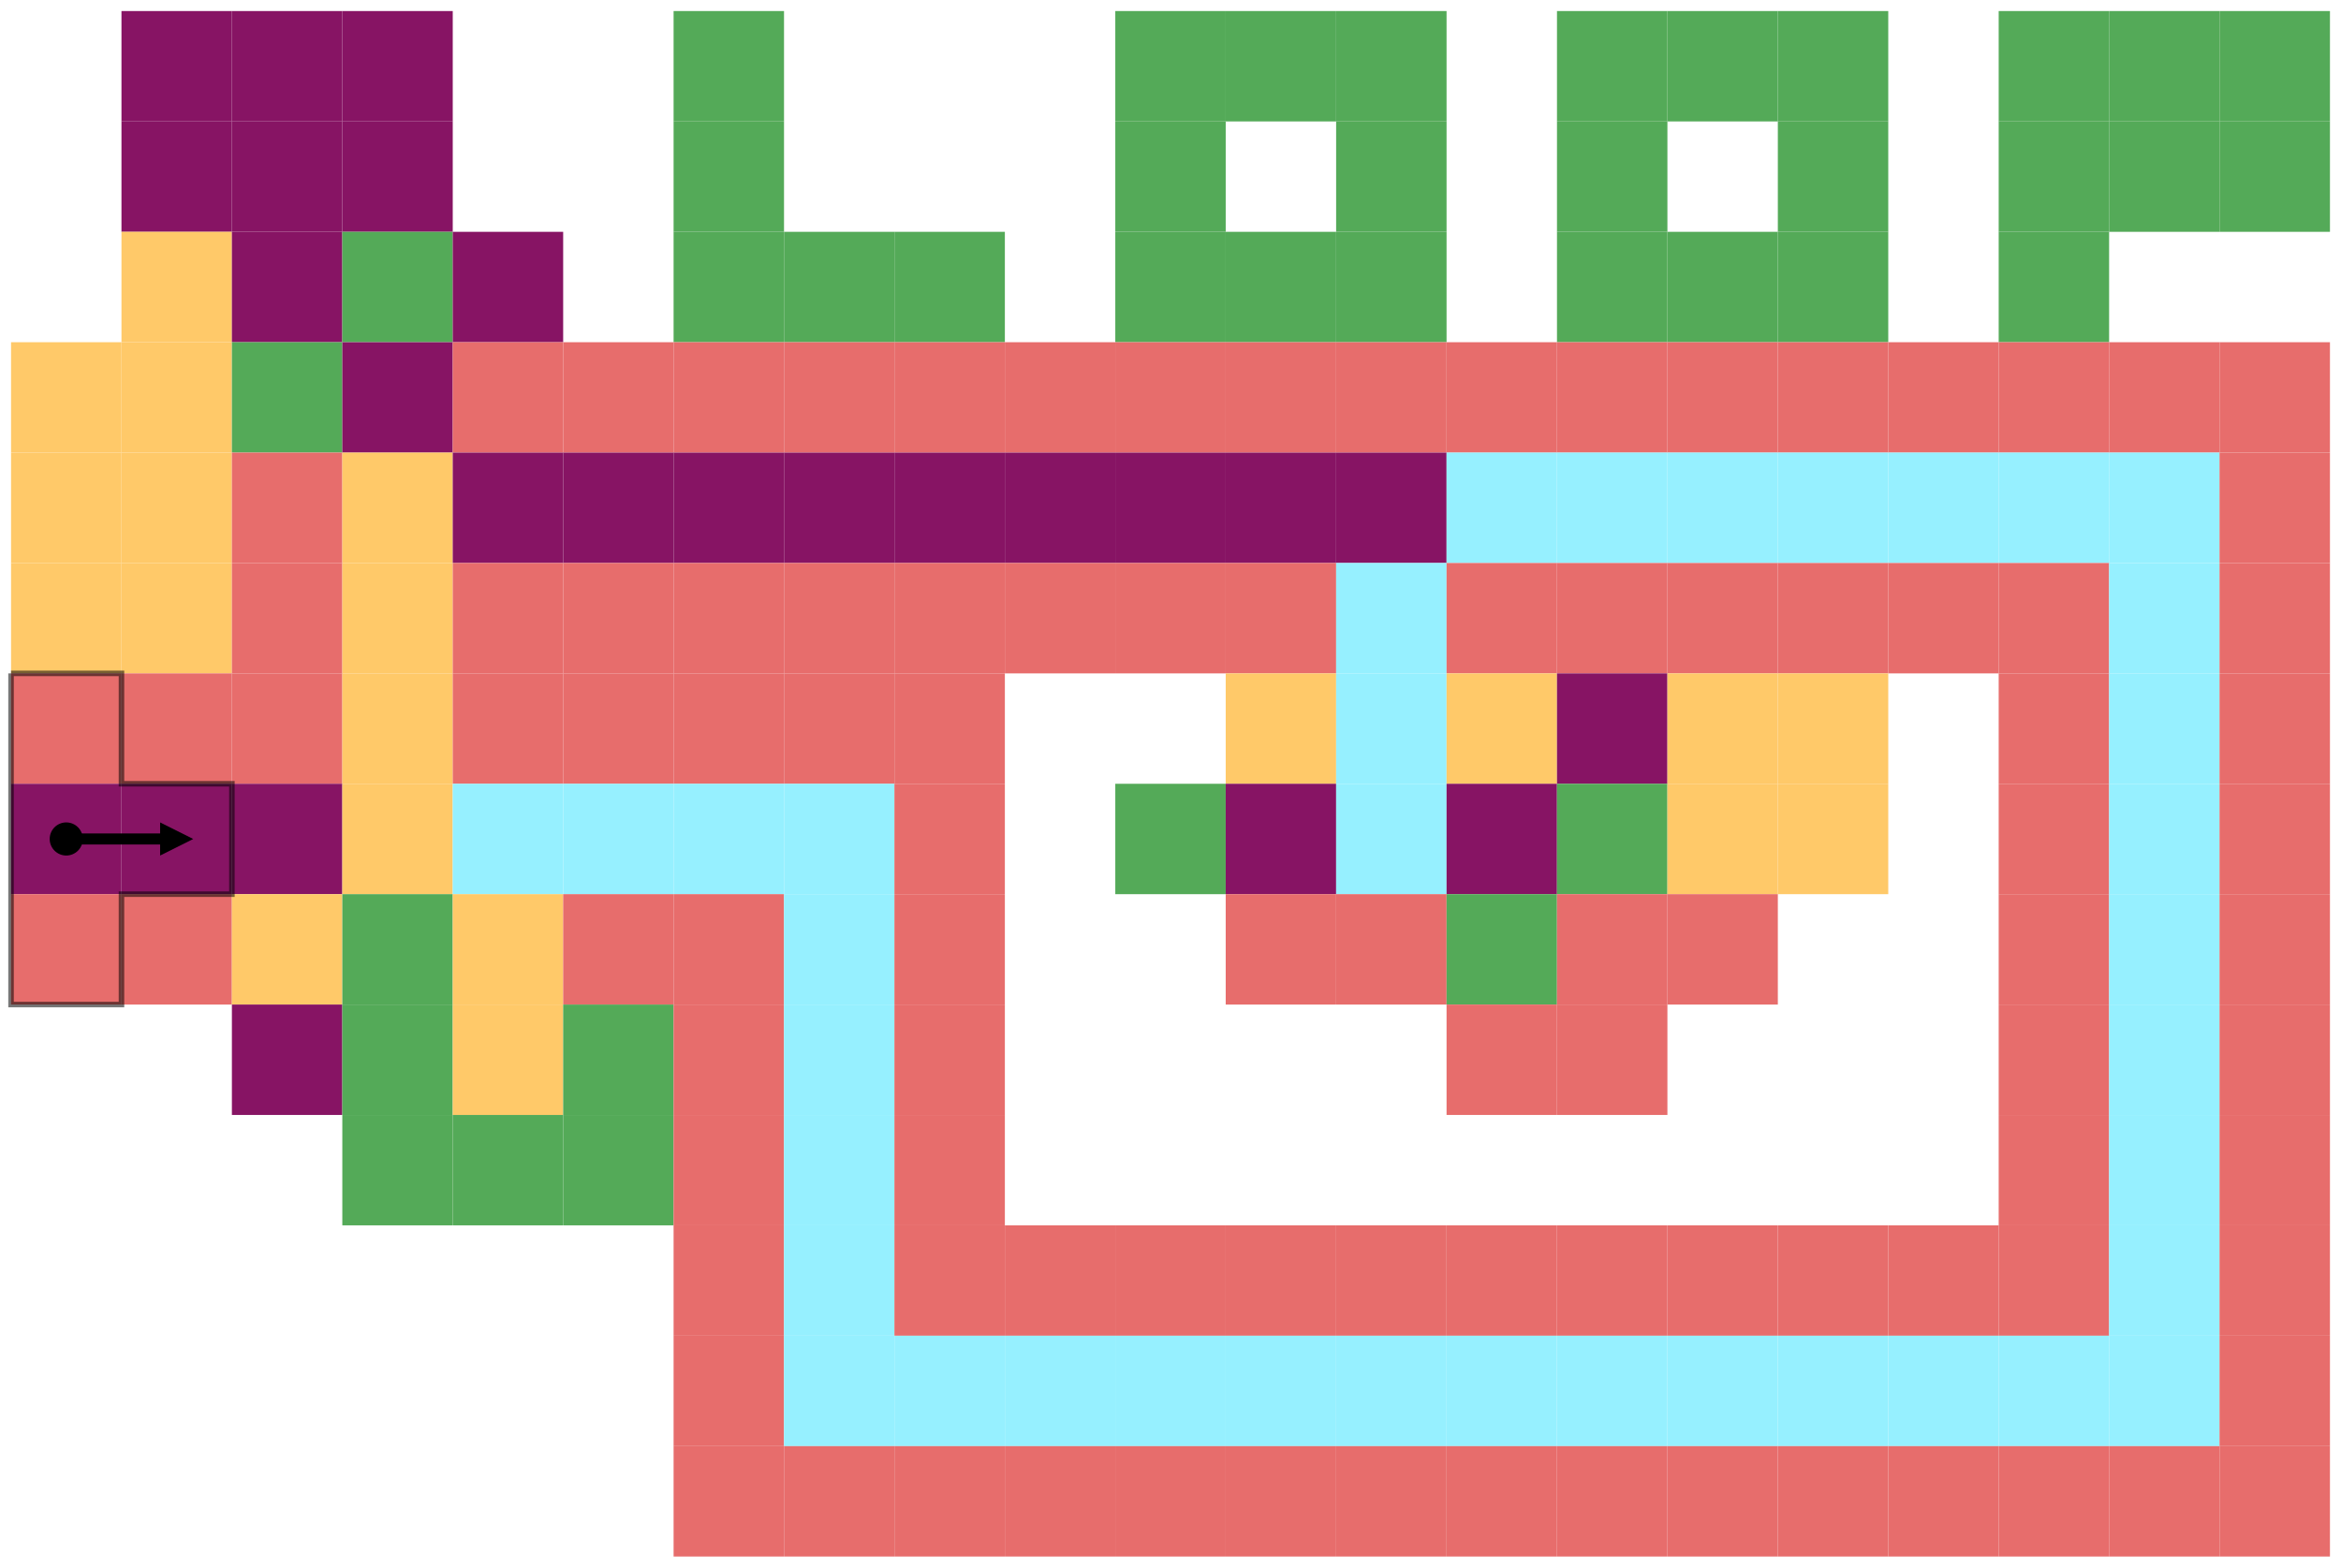
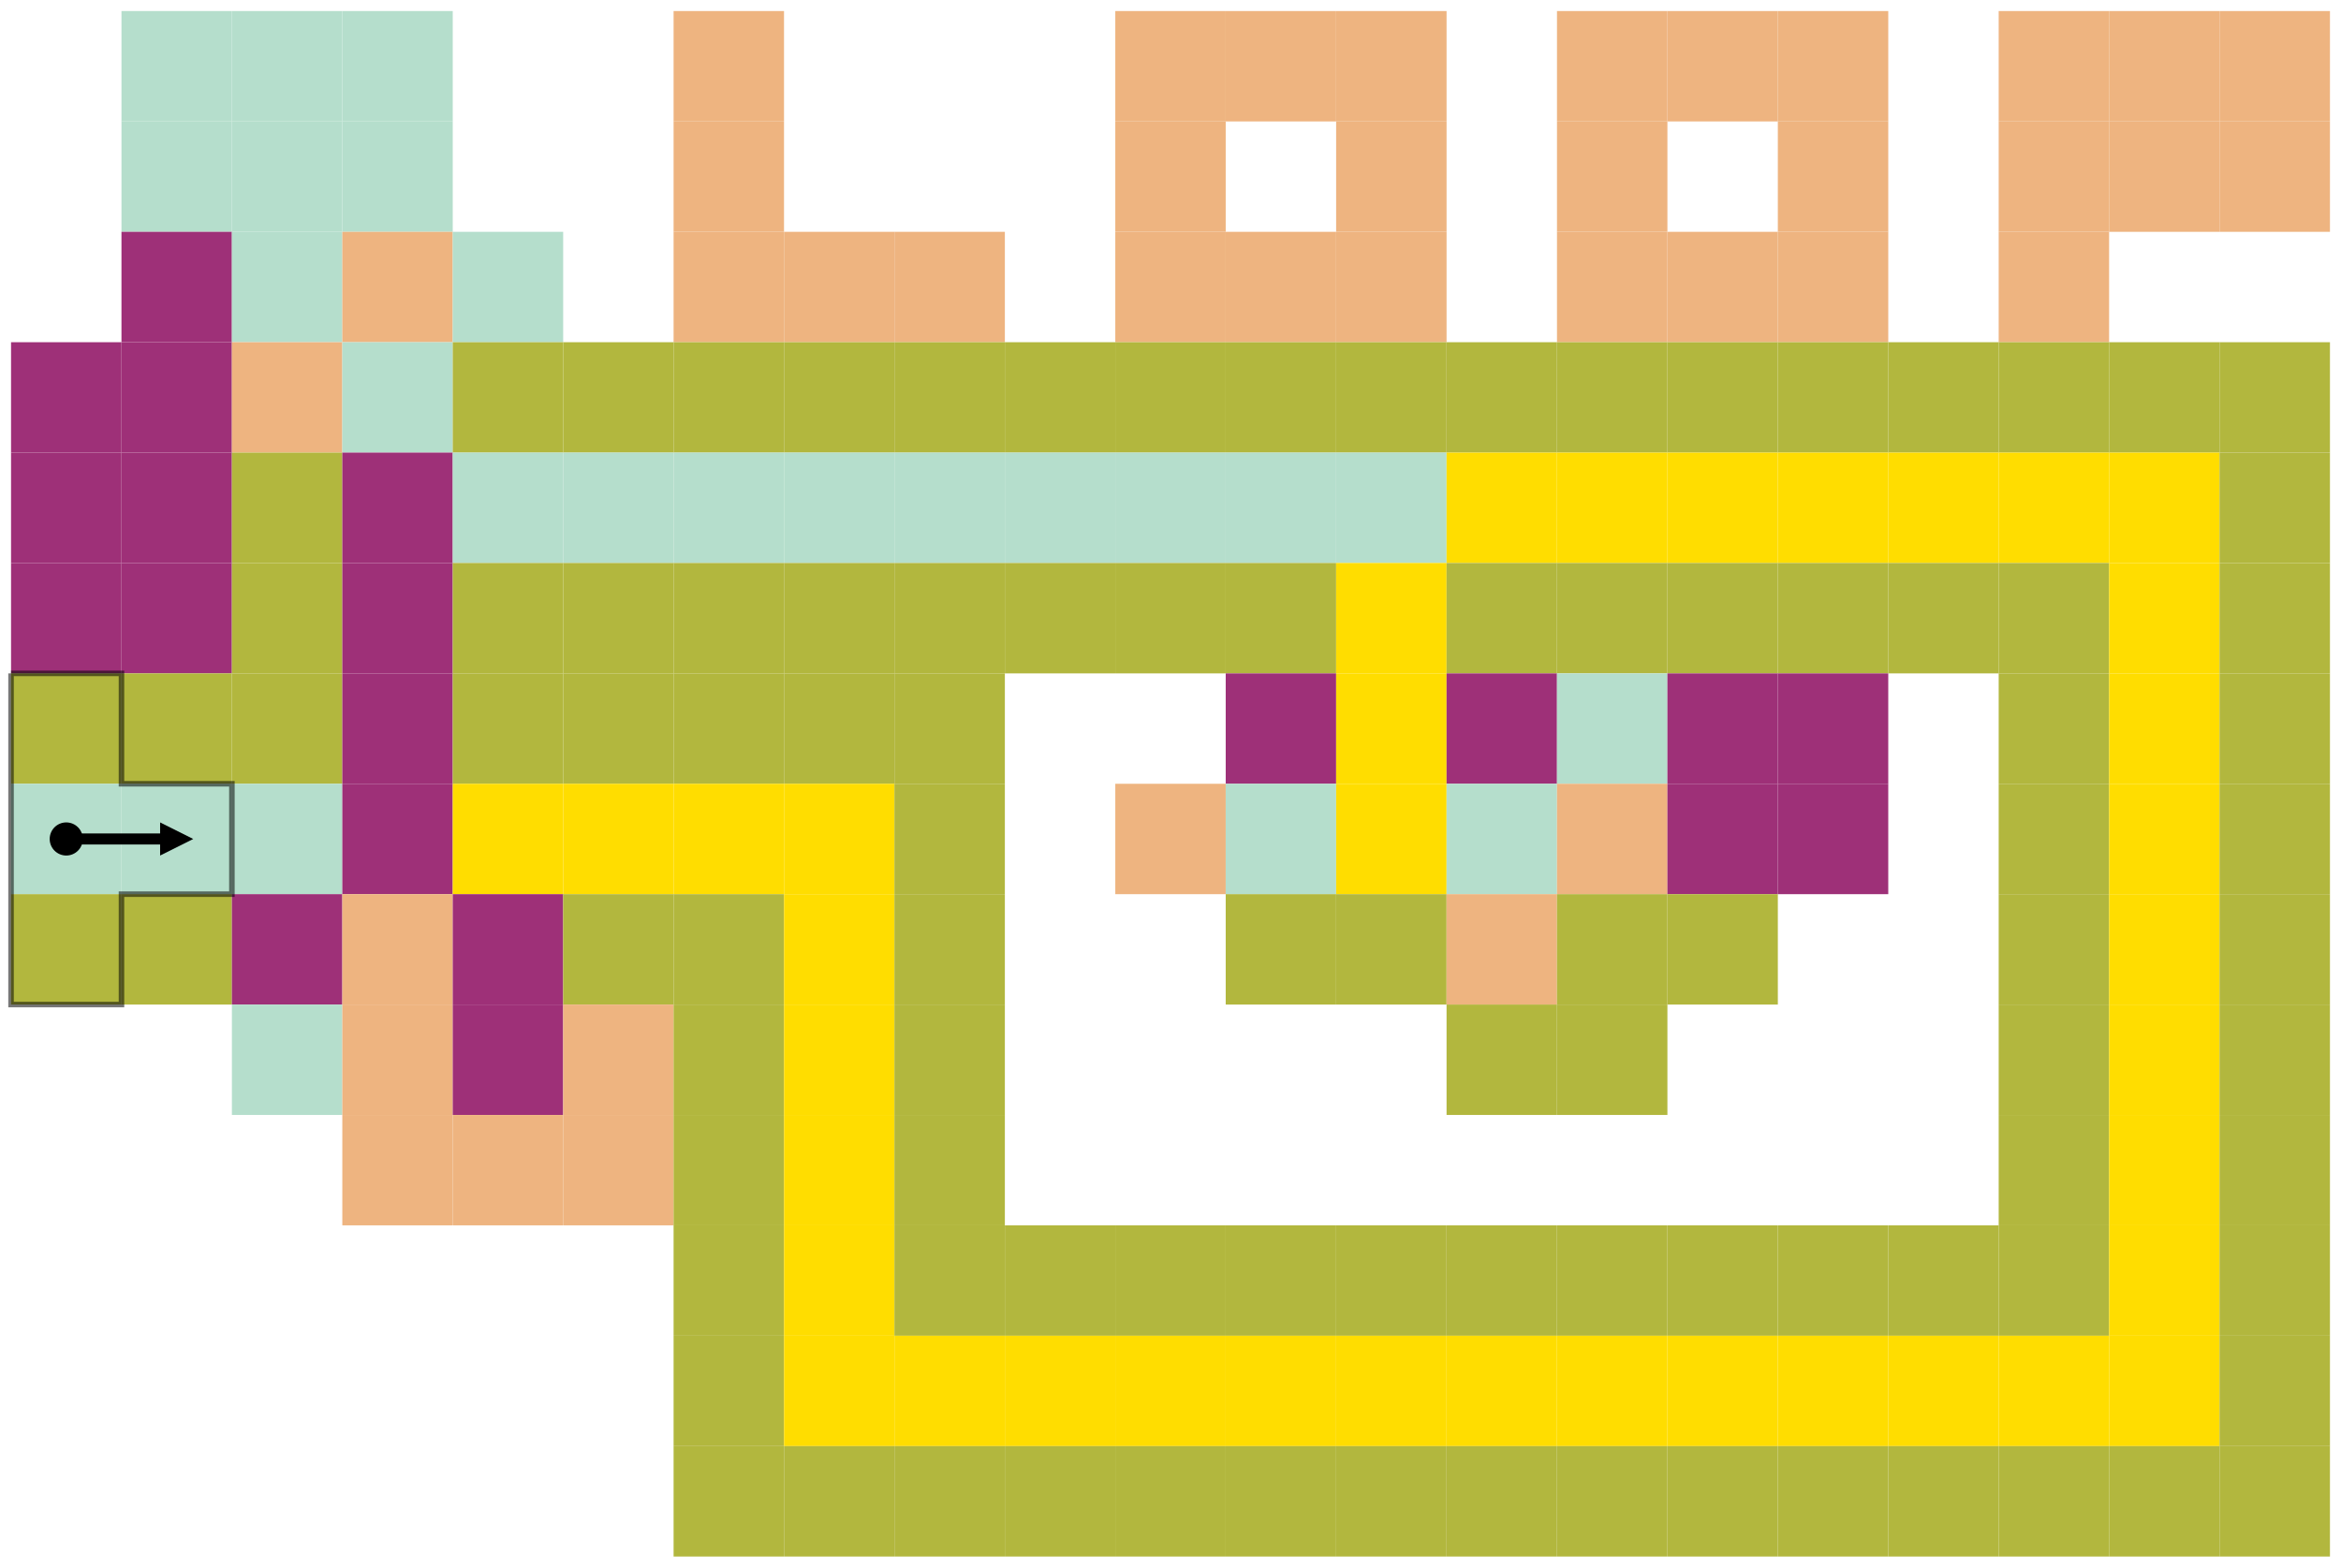
<svg xmlns="http://www.w3.org/2000/svg" version="1.1" width="424" height="284">
-   <rect x="22" y="2" width="20" height="20" fill="#871464" />
-   <rect x="42" y="2" width="20" height="20" fill="#871464" />
-   <rect x="62" y="2" width="20" height="20" fill="#871464" />
-   <rect x="122" y="2" width="20" height="20" fill="#54aa58" />
-   <rect x="202" y="2" width="20" height="20" fill="#54aa58" />
-   <rect x="222" y="2" width="20" height="20" fill="#54aa58" />
-   <rect x="242" y="2" width="20" height="20" fill="#54aa58" />
-   <rect x="282" y="2" width="20" height="20" fill="#54aa58" />
-   <rect x="302" y="2" width="20" height="20" fill="#54aa58" />
-   <rect x="322" y="2" width="20" height="20" fill="#54aa58" />
-   <rect x="362" y="2" width="20" height="20" fill="#54aa58" />
-   <rect x="382" y="2" width="20" height="20" fill="#54aa58" />
-   <rect x="402" y="2" width="20" height="20" fill="#54aa58" />
-   <rect x="22" y="22" width="20" height="20" fill="#871464" />
-   <rect x="42" y="22" width="20" height="20" fill="#871464" />
-   <rect x="62" y="22" width="20" height="20" fill="#871464" />
-   <rect x="122" y="22" width="20" height="20" fill="#54aa58" />
-   <rect x="202" y="22" width="20" height="20" fill="#54aa58" />
-   <rect x="242" y="22" width="20" height="20" fill="#54aa58" />
-   <rect x="282" y="22" width="20" height="20" fill="#54aa58" />
-   <rect x="322" y="22" width="20" height="20" fill="#54aa58" />
-   <rect x="362" y="22" width="20" height="20" fill="#54aa58" />
-   <rect x="382" y="22" width="20" height="20" fill="#54aa58" />
-   <rect x="402" y="22" width="20" height="20" fill="#54aa58" />
-   <rect x="22" y="42" width="20" height="20" fill="#ffc969" />
-   <rect x="42" y="42" width="20" height="20" fill="#871464" />
-   <rect x="62" y="42" width="20" height="20" fill="#54aa58" />
-   <rect x="82" y="42" width="20" height="20" fill="#871464" />
-   <rect x="122" y="42" width="20" height="20" fill="#54aa58" />
-   <rect x="142" y="42" width="20" height="20" fill="#54aa58" />
-   <rect x="162" y="42" width="20" height="20" fill="#54aa58" />
-   <rect x="202" y="42" width="20" height="20" fill="#54aa58" />
-   <rect x="222" y="42" width="20" height="20" fill="#54aa58" />
-   <rect x="242" y="42" width="20" height="20" fill="#54aa58" />
-   <rect x="282" y="42" width="20" height="20" fill="#54aa58" />
-   <rect x="302" y="42" width="20" height="20" fill="#54aa58" />
-   <rect x="322" y="42" width="20" height="20" fill="#54aa58" />
-   <rect x="362" y="42" width="20" height="20" fill="#54aa58" />
-   <rect x="2" y="62" width="20" height="20" fill="#ffc969" />
-   <rect x="22" y="62" width="20" height="20" fill="#ffc969" />
-   <rect x="42" y="62" width="20" height="20" fill="#54aa58" />
-   <rect x="62" y="62" width="20" height="20" fill="#871464" />
-   <rect x="82" y="62" width="20" height="20" fill="#e76d6c" />
-   <rect x="102" y="62" width="20" height="20" fill="#e76d6c" />
-   <rect x="122" y="62" width="20" height="20" fill="#e76d6c" />
-   <rect x="142" y="62" width="20" height="20" fill="#e76d6c" />
-   <rect x="162" y="62" width="20" height="20" fill="#e76d6c" />
-   <rect x="182" y="62" width="20" height="20" fill="#e76d6c" />
-   <rect x="202" y="62" width="20" height="20" fill="#e76d6c" />
-   <rect x="222" y="62" width="20" height="20" fill="#e76d6c" />
-   <rect x="242" y="62" width="20" height="20" fill="#e76d6c" />
-   <rect x="262" y="62" width="20" height="20" fill="#e76d6c" />
-   <rect x="282" y="62" width="20" height="20" fill="#e76d6c" />
-   <rect x="302" y="62" width="20" height="20" fill="#e76d6c" />
-   <rect x="322" y="62" width="20" height="20" fill="#e76d6c" />
-   <rect x="342" y="62" width="20" height="20" fill="#e76d6c" />
-   <rect x="362" y="62" width="20" height="20" fill="#e76d6c" />
-   <rect x="382" y="62" width="20" height="20" fill="#e76d6c" />
-   <rect x="402" y="62" width="20" height="20" fill="#e76d6c" />
-   <rect x="2" y="82" width="20" height="20" fill="#ffc969" />
-   <rect x="22" y="82" width="20" height="20" fill="#ffc969" />
-   <rect x="42" y="82" width="20" height="20" fill="#e76d6c" />
-   <rect x="62" y="82" width="20" height="20" fill="#ffc969" />
-   <rect x="82" y="82" width="20" height="20" fill="#871464" />
-   <rect x="102" y="82" width="20" height="20" fill="#871464" />
-   <rect x="122" y="82" width="20" height="20" fill="#871464" />
-   <rect x="142" y="82" width="20" height="20" fill="#871464" />
-   <rect x="162" y="82" width="20" height="20" fill="#871464" />
-   <rect x="182" y="82" width="20" height="20" fill="#871464" />
-   <rect x="202" y="82" width="20" height="20" fill="#871464" />
-   <rect x="222" y="82" width="20" height="20" fill="#871464" />
-   <rect x="242" y="82" width="20" height="20" fill="#871464" />
-   <rect x="262" y="82" width="20" height="20" fill="#96f0ff" />
-   <rect x="282" y="82" width="20" height="20" fill="#96f0ff" />
-   <rect x="302" y="82" width="20" height="20" fill="#96f0ff" />
-   <rect x="322" y="82" width="20" height="20" fill="#96f0ff" />
-   <rect x="342" y="82" width="20" height="20" fill="#96f0ff" />
-   <rect x="362" y="82" width="20" height="20" fill="#96f0ff" />
-   <rect x="382" y="82" width="20" height="20" fill="#96f0ff" />
-   <rect x="402" y="82" width="20" height="20" fill="#e76d6c" />
-   <rect x="2" y="102" width="20" height="20" fill="#ffc969" />
-   <rect x="22" y="102" width="20" height="20" fill="#ffc969" />
-   <rect x="42" y="102" width="20" height="20" fill="#e76d6c" />
-   <rect x="62" y="102" width="20" height="20" fill="#ffc969" />
-   <rect x="82" y="102" width="20" height="20" fill="#e76d6c" />
-   <rect x="102" y="102" width="20" height="20" fill="#e76d6c" />
-   <rect x="122" y="102" width="20" height="20" fill="#e76d6c" />
-   <rect x="142" y="102" width="20" height="20" fill="#e76d6c" />
-   <rect x="162" y="102" width="20" height="20" fill="#e76d6c" />
-   <rect x="182" y="102" width="20" height="20" fill="#e76d6c" />
-   <rect x="202" y="102" width="20" height="20" fill="#e76d6c" />
-   <rect x="222" y="102" width="20" height="20" fill="#e76d6c" />
-   <rect x="242" y="102" width="20" height="20" fill="#96f0ff" />
-   <rect x="262" y="102" width="20" height="20" fill="#e76d6c" />
-   <rect x="282" y="102" width="20" height="20" fill="#e76d6c" />
-   <rect x="302" y="102" width="20" height="20" fill="#e76d6c" />
-   <rect x="322" y="102" width="20" height="20" fill="#e76d6c" />
-   <rect x="342" y="102" width="20" height="20" fill="#e76d6c" />
-   <rect x="362" y="102" width="20" height="20" fill="#e76d6c" />
-   <rect x="382" y="102" width="20" height="20" fill="#96f0ff" />
-   <rect x="402" y="102" width="20" height="20" fill="#e76d6c" />
-   <rect x="2" y="122" width="20" height="20" fill="#e76d6c" />
-   <rect x="22" y="122" width="20" height="20" fill="#e76d6c" />
-   <rect x="42" y="122" width="20" height="20" fill="#e76d6c" />
-   <rect x="62" y="122" width="20" height="20" fill="#ffc969" />
-   <rect x="82" y="122" width="20" height="20" fill="#e76d6c" />
-   <rect x="102" y="122" width="20" height="20" fill="#e76d6c" />
-   <rect x="122" y="122" width="20" height="20" fill="#e76d6c" />
-   <rect x="142" y="122" width="20" height="20" fill="#e76d6c" />
-   <rect x="162" y="122" width="20" height="20" fill="#e76d6c" />
-   <rect x="222" y="122" width="20" height="20" fill="#ffc969" />
-   <rect x="242" y="122" width="20" height="20" fill="#96f0ff" />
-   <rect x="262" y="122" width="20" height="20" fill="#ffc969" />
-   <rect x="282" y="122" width="20" height="20" fill="#871464" />
-   <rect x="302" y="122" width="20" height="20" fill="#ffc969" />
-   <rect x="322" y="122" width="20" height="20" fill="#ffc969" />
-   <rect x="362" y="122" width="20" height="20" fill="#e76d6c" />
-   <rect x="382" y="122" width="20" height="20" fill="#96f0ff" />
-   <rect x="402" y="122" width="20" height="20" fill="#e76d6c" />
-   <rect x="2" y="142" width="20" height="20" fill="#871464" />
-   <rect x="22" y="142" width="20" height="20" fill="#871464" />
-   <rect x="42" y="142" width="20" height="20" fill="#871464" />
-   <rect x="62" y="142" width="20" height="20" fill="#ffc969" />
-   <rect x="82" y="142" width="20" height="20" fill="#96f0ff" />
-   <rect x="102" y="142" width="20" height="20" fill="#96f0ff" />
-   <rect x="122" y="142" width="20" height="20" fill="#96f0ff" />
-   <rect x="142" y="142" width="20" height="20" fill="#96f0ff" />
-   <rect x="162" y="142" width="20" height="20" fill="#e76d6c" />
-   <rect x="202" y="142" width="20" height="20" fill="#54aa58" />
-   <rect x="222" y="142" width="20" height="20" fill="#871464" />
-   <rect x="242" y="142" width="20" height="20" fill="#96f0ff" />
-   <rect x="262" y="142" width="20" height="20" fill="#871464" />
-   <rect x="282" y="142" width="20" height="20" fill="#54aa58" />
-   <rect x="302" y="142" width="20" height="20" fill="#ffc969" />
-   <rect x="322" y="142" width="20" height="20" fill="#ffc969" />
-   <rect x="362" y="142" width="20" height="20" fill="#e76d6c" />
-   <rect x="382" y="142" width="20" height="20" fill="#96f0ff" />
-   <rect x="402" y="142" width="20" height="20" fill="#e76d6c" />
-   <rect x="2" y="162" width="20" height="20" fill="#e76d6c" />
-   <rect x="22" y="162" width="20" height="20" fill="#e76d6c" />
-   <rect x="42" y="162" width="20" height="20" fill="#ffc969" />
-   <rect x="62" y="162" width="20" height="20" fill="#54aa58" />
-   <rect x="82" y="162" width="20" height="20" fill="#ffc969" />
-   <rect x="102" y="162" width="20" height="20" fill="#e76d6c" />
-   <rect x="122" y="162" width="20" height="20" fill="#e76d6c" />
-   <rect x="142" y="162" width="20" height="20" fill="#96f0ff" />
-   <rect x="162" y="162" width="20" height="20" fill="#e76d6c" />
-   <rect x="222" y="162" width="20" height="20" fill="#e76d6c" />
-   <rect x="242" y="162" width="20" height="20" fill="#e76d6c" />
-   <rect x="262" y="162" width="20" height="20" fill="#54aa58" />
-   <rect x="282" y="162" width="20" height="20" fill="#e76d6c" />
-   <rect x="302" y="162" width="20" height="20" fill="#e76d6c" />
-   <rect x="362" y="162" width="20" height="20" fill="#e76d6c" />
-   <rect x="382" y="162" width="20" height="20" fill="#96f0ff" />
-   <rect x="402" y="162" width="20" height="20" fill="#e76d6c" />
-   <rect x="42" y="182" width="20" height="20" fill="#871464" />
-   <rect x="62" y="182" width="20" height="20" fill="#54aa58" />
-   <rect x="82" y="182" width="20" height="20" fill="#ffc969" />
-   <rect x="102" y="182" width="20" height="20" fill="#54aa58" />
-   <rect x="122" y="182" width="20" height="20" fill="#e76d6c" />
-   <rect x="142" y="182" width="20" height="20" fill="#96f0ff" />
-   <rect x="162" y="182" width="20" height="20" fill="#e76d6c" />
-   <rect x="262" y="182" width="20" height="20" fill="#e76d6c" />
-   <rect x="282" y="182" width="20" height="20" fill="#e76d6c" />
-   <rect x="362" y="182" width="20" height="20" fill="#e76d6c" />
-   <rect x="382" y="182" width="20" height="20" fill="#96f0ff" />
-   <rect x="402" y="182" width="20" height="20" fill="#e76d6c" />
-   <rect x="62" y="202" width="20" height="20" fill="#54aa58" />
-   <rect x="82" y="202" width="20" height="20" fill="#54aa58" />
-   <rect x="102" y="202" width="20" height="20" fill="#54aa58" />
-   <rect x="122" y="202" width="20" height="20" fill="#e76d6c" />
-   <rect x="142" y="202" width="20" height="20" fill="#96f0ff" />
-   <rect x="162" y="202" width="20" height="20" fill="#e76d6c" />
-   <rect x="362" y="202" width="20" height="20" fill="#e76d6c" />
-   <rect x="382" y="202" width="20" height="20" fill="#96f0ff" />
-   <rect x="402" y="202" width="20" height="20" fill="#e76d6c" />
-   <rect x="122" y="222" width="20" height="20" fill="#e76d6c" />
-   <rect x="142" y="222" width="20" height="20" fill="#96f0ff" />
-   <rect x="162" y="222" width="20" height="20" fill="#e76d6c" />
-   <rect x="182" y="222" width="20" height="20" fill="#e76d6c" />
-   <rect x="202" y="222" width="20" height="20" fill="#e76d6c" />
-   <rect x="222" y="222" width="20" height="20" fill="#e76d6c" />
-   <rect x="242" y="222" width="20" height="20" fill="#e76d6c" />
-   <rect x="262" y="222" width="20" height="20" fill="#e76d6c" />
-   <rect x="282" y="222" width="20" height="20" fill="#e76d6c" />
-   <rect x="302" y="222" width="20" height="20" fill="#e76d6c" />
-   <rect x="322" y="222" width="20" height="20" fill="#e76d6c" />
-   <rect x="342" y="222" width="20" height="20" fill="#e76d6c" />
-   <rect x="362" y="222" width="20" height="20" fill="#e76d6c" />
-   <rect x="382" y="222" width="20" height="20" fill="#96f0ff" />
-   <rect x="402" y="222" width="20" height="20" fill="#e76d6c" />
-   <rect x="122" y="242" width="20" height="20" fill="#e76d6c" />
-   <rect x="142" y="242" width="20" height="20" fill="#96f0ff" />
-   <rect x="162" y="242" width="20" height="20" fill="#96f0ff" />
-   <rect x="182" y="242" width="20" height="20" fill="#96f0ff" />
-   <rect x="202" y="242" width="20" height="20" fill="#96f0ff" />
-   <rect x="222" y="242" width="20" height="20" fill="#96f0ff" />
-   <rect x="242" y="242" width="20" height="20" fill="#96f0ff" />
-   <rect x="262" y="242" width="20" height="20" fill="#96f0ff" />
-   <rect x="282" y="242" width="20" height="20" fill="#96f0ff" />
-   <rect x="302" y="242" width="20" height="20" fill="#96f0ff" />
-   <rect x="322" y="242" width="20" height="20" fill="#96f0ff" />
-   <rect x="342" y="242" width="20" height="20" fill="#96f0ff" />
-   <rect x="362" y="242" width="20" height="20" fill="#96f0ff" />
-   <rect x="382" y="242" width="20" height="20" fill="#96f0ff" />
-   <rect x="402" y="242" width="20" height="20" fill="#e76d6c" />
-   <rect x="122" y="262" width="20" height="20" fill="#e76d6c" />
-   <rect x="142" y="262" width="20" height="20" fill="#e76d6c" />
-   <rect x="162" y="262" width="20" height="20" fill="#e76d6c" />
-   <rect x="182" y="262" width="20" height="20" fill="#e76d6c" />
-   <rect x="202" y="262" width="20" height="20" fill="#e76d6c" />
-   <rect x="222" y="262" width="20" height="20" fill="#e76d6c" />
-   <rect x="242" y="262" width="20" height="20" fill="#e76d6c" />
-   <rect x="262" y="262" width="20" height="20" fill="#e76d6c" />
-   <rect x="282" y="262" width="20" height="20" fill="#e76d6c" />
-   <rect x="302" y="262" width="20" height="20" fill="#e76d6c" />
-   <rect x="322" y="262" width="20" height="20" fill="#e76d6c" />
-   <rect x="342" y="262" width="20" height="20" fill="#e76d6c" />
-   <rect x="362" y="262" width="20" height="20" fill="#e76d6c" />
-   <rect x="382" y="262" width="20" height="20" fill="#e76d6c" />
-   <rect x="402" y="262" width="20" height="20" fill="#e76d6c" />
+   <rect x="22" y="2" width="20" height="20" fill="#b5decc" />
+   <rect x="42" y="2" width="20" height="20" fill="#b5decc" />
+   <rect x="62" y="2" width="20" height="20" fill="#b5decc" />
+   <rect x="122" y="2" width="20" height="20" fill="#eeb480" />
+   <rect x="202" y="2" width="20" height="20" fill="#eeb480" />
+   <rect x="222" y="2" width="20" height="20" fill="#eeb480" />
+   <rect x="242" y="2" width="20" height="20" fill="#eeb480" />
+   <rect x="282" y="2" width="20" height="20" fill="#eeb480" />
+   <rect x="302" y="2" width="20" height="20" fill="#eeb480" />
+   <rect x="322" y="2" width="20" height="20" fill="#eeb480" />
+   <rect x="362" y="2" width="20" height="20" fill="#eeb480" />
+   <rect x="382" y="2" width="20" height="20" fill="#eeb480" />
+   <rect x="402" y="2" width="20" height="20" fill="#eeb480" />
+   <rect x="22" y="22" width="20" height="20" fill="#b5decc" />
+   <rect x="42" y="22" width="20" height="20" fill="#b5decc" />
+   <rect x="62" y="22" width="20" height="20" fill="#b5decc" />
+   <rect x="122" y="22" width="20" height="20" fill="#eeb480" />
+   <rect x="202" y="22" width="20" height="20" fill="#eeb480" />
+   <rect x="242" y="22" width="20" height="20" fill="#eeb480" />
+   <rect x="282" y="22" width="20" height="20" fill="#eeb480" />
+   <rect x="322" y="22" width="20" height="20" fill="#eeb480" />
+   <rect x="362" y="22" width="20" height="20" fill="#eeb480" />
+   <rect x="382" y="22" width="20" height="20" fill="#eeb480" />
+   <rect x="402" y="22" width="20" height="20" fill="#eeb480" />
+   <rect x="22" y="42" width="20" height="20" fill="#9e3078" />
+   <rect x="42" y="42" width="20" height="20" fill="#b5decc" />
+   <rect x="62" y="42" width="20" height="20" fill="#eeb480" />
+   <rect x="82" y="42" width="20" height="20" fill="#b5decc" />
+   <rect x="122" y="42" width="20" height="20" fill="#eeb480" />
+   <rect x="142" y="42" width="20" height="20" fill="#eeb480" />
+   <rect x="162" y="42" width="20" height="20" fill="#eeb480" />
+   <rect x="202" y="42" width="20" height="20" fill="#eeb480" />
+   <rect x="222" y="42" width="20" height="20" fill="#eeb480" />
+   <rect x="242" y="42" width="20" height="20" fill="#eeb480" />
+   <rect x="282" y="42" width="20" height="20" fill="#eeb480" />
+   <rect x="302" y="42" width="20" height="20" fill="#eeb480" />
+   <rect x="322" y="42" width="20" height="20" fill="#eeb480" />
+   <rect x="362" y="42" width="20" height="20" fill="#eeb480" />
+   <rect x="2" y="62" width="20" height="20" fill="#9e3078" />
+   <rect x="22" y="62" width="20" height="20" fill="#9e3078" />
+   <rect x="42" y="62" width="20" height="20" fill="#eeb480" />
+   <rect x="62" y="62" width="20" height="20" fill="#b5decc" />
+   <rect x="82" y="62" width="20" height="20" fill="#b2b73e" />
+   <rect x="102" y="62" width="20" height="20" fill="#b2b73e" />
+   <rect x="122" y="62" width="20" height="20" fill="#b2b73e" />
+   <rect x="142" y="62" width="20" height="20" fill="#b2b73e" />
+   <rect x="162" y="62" width="20" height="20" fill="#b2b73e" />
+   <rect x="182" y="62" width="20" height="20" fill="#b2b73e" />
+   <rect x="202" y="62" width="20" height="20" fill="#b2b73e" />
+   <rect x="222" y="62" width="20" height="20" fill="#b2b73e" />
+   <rect x="242" y="62" width="20" height="20" fill="#b2b73e" />
+   <rect x="262" y="62" width="20" height="20" fill="#b2b73e" />
+   <rect x="282" y="62" width="20" height="20" fill="#b2b73e" />
+   <rect x="302" y="62" width="20" height="20" fill="#b2b73e" />
+   <rect x="322" y="62" width="20" height="20" fill="#b2b73e" />
+   <rect x="342" y="62" width="20" height="20" fill="#b2b73e" />
+   <rect x="362" y="62" width="20" height="20" fill="#b2b73e" />
+   <rect x="382" y="62" width="20" height="20" fill="#b2b73e" />
+   <rect x="402" y="62" width="20" height="20" fill="#b2b73e" />
+   <rect x="2" y="82" width="20" height="20" fill="#9e3078" />
+   <rect x="22" y="82" width="20" height="20" fill="#9e3078" />
+   <rect x="42" y="82" width="20" height="20" fill="#b2b73e" />
+   <rect x="62" y="82" width="20" height="20" fill="#9e3078" />
+   <rect x="82" y="82" width="20" height="20" fill="#b5decc" />
+   <rect x="102" y="82" width="20" height="20" fill="#b5decc" />
+   <rect x="122" y="82" width="20" height="20" fill="#b5decc" />
+   <rect x="142" y="82" width="20" height="20" fill="#b5decc" />
+   <rect x="162" y="82" width="20" height="20" fill="#b5decc" />
+   <rect x="182" y="82" width="20" height="20" fill="#b5decc" />
+   <rect x="202" y="82" width="20" height="20" fill="#b5decc" />
+   <rect x="222" y="82" width="20" height="20" fill="#b5decc" />
+   <rect x="242" y="82" width="20" height="20" fill="#b5decc" />
+   <rect x="262" y="82" width="20" height="20" fill="#ffdd00" />
+   <rect x="282" y="82" width="20" height="20" fill="#ffdd00" />
+   <rect x="302" y="82" width="20" height="20" fill="#ffdd00" />
+   <rect x="322" y="82" width="20" height="20" fill="#ffdd00" />
+   <rect x="342" y="82" width="20" height="20" fill="#ffdd00" />
+   <rect x="362" y="82" width="20" height="20" fill="#ffdd00" />
+   <rect x="382" y="82" width="20" height="20" fill="#ffdd00" />
+   <rect x="402" y="82" width="20" height="20" fill="#b2b73e" />
+   <rect x="2" y="102" width="20" height="20" fill="#9e3078" />
+   <rect x="22" y="102" width="20" height="20" fill="#9e3078" />
+   <rect x="42" y="102" width="20" height="20" fill="#b2b73e" />
+   <rect x="62" y="102" width="20" height="20" fill="#9e3078" />
+   <rect x="82" y="102" width="20" height="20" fill="#b2b73e" />
+   <rect x="102" y="102" width="20" height="20" fill="#b2b73e" />
+   <rect x="122" y="102" width="20" height="20" fill="#b2b73e" />
+   <rect x="142" y="102" width="20" height="20" fill="#b2b73e" />
+   <rect x="162" y="102" width="20" height="20" fill="#b2b73e" />
+   <rect x="182" y="102" width="20" height="20" fill="#b2b73e" />
+   <rect x="202" y="102" width="20" height="20" fill="#b2b73e" />
+   <rect x="222" y="102" width="20" height="20" fill="#b2b73e" />
+   <rect x="242" y="102" width="20" height="20" fill="#ffdd00" />
+   <rect x="262" y="102" width="20" height="20" fill="#b2b73e" />
+   <rect x="282" y="102" width="20" height="20" fill="#b2b73e" />
+   <rect x="302" y="102" width="20" height="20" fill="#b2b73e" />
+   <rect x="322" y="102" width="20" height="20" fill="#b2b73e" />
+   <rect x="342" y="102" width="20" height="20" fill="#b2b73e" />
+   <rect x="362" y="102" width="20" height="20" fill="#b2b73e" />
+   <rect x="382" y="102" width="20" height="20" fill="#ffdd00" />
+   <rect x="402" y="102" width="20" height="20" fill="#b2b73e" />
+   <rect x="2" y="122" width="20" height="20" fill="#b2b73e" />
+   <rect x="22" y="122" width="20" height="20" fill="#b2b73e" />
+   <rect x="42" y="122" width="20" height="20" fill="#b2b73e" />
+   <rect x="62" y="122" width="20" height="20" fill="#9e3078" />
+   <rect x="82" y="122" width="20" height="20" fill="#b2b73e" />
+   <rect x="102" y="122" width="20" height="20" fill="#b2b73e" />
+   <rect x="122" y="122" width="20" height="20" fill="#b2b73e" />
+   <rect x="142" y="122" width="20" height="20" fill="#b2b73e" />
+   <rect x="162" y="122" width="20" height="20" fill="#b2b73e" />
+   <rect x="222" y="122" width="20" height="20" fill="#9e3078" />
+   <rect x="242" y="122" width="20" height="20" fill="#ffdd00" />
+   <rect x="262" y="122" width="20" height="20" fill="#9e3078" />
+   <rect x="282" y="122" width="20" height="20" fill="#b5decc" />
+   <rect x="302" y="122" width="20" height="20" fill="#9e3078" />
+   <rect x="322" y="122" width="20" height="20" fill="#9e3078" />
+   <rect x="362" y="122" width="20" height="20" fill="#b2b73e" />
+   <rect x="382" y="122" width="20" height="20" fill="#ffdd00" />
+   <rect x="402" y="122" width="20" height="20" fill="#b2b73e" />
+   <rect x="2" y="142" width="20" height="20" fill="#b5decc" />
+   <rect x="22" y="142" width="20" height="20" fill="#b5decc" />
+   <rect x="42" y="142" width="20" height="20" fill="#b5decc" />
+   <rect x="62" y="142" width="20" height="20" fill="#9e3078" />
+   <rect x="82" y="142" width="20" height="20" fill="#ffdd00" />
+   <rect x="102" y="142" width="20" height="20" fill="#ffdd00" />
+   <rect x="122" y="142" width="20" height="20" fill="#ffdd00" />
+   <rect x="142" y="142" width="20" height="20" fill="#ffdd00" />
+   <rect x="162" y="142" width="20" height="20" fill="#b2b73e" />
+   <rect x="202" y="142" width="20" height="20" fill="#eeb480" />
+   <rect x="222" y="142" width="20" height="20" fill="#b5decc" />
+   <rect x="242" y="142" width="20" height="20" fill="#ffdd00" />
+   <rect x="262" y="142" width="20" height="20" fill="#b5decc" />
+   <rect x="282" y="142" width="20" height="20" fill="#eeb480" />
+   <rect x="302" y="142" width="20" height="20" fill="#9e3078" />
+   <rect x="322" y="142" width="20" height="20" fill="#9e3078" />
+   <rect x="362" y="142" width="20" height="20" fill="#b2b73e" />
+   <rect x="382" y="142" width="20" height="20" fill="#ffdd00" />
+   <rect x="402" y="142" width="20" height="20" fill="#b2b73e" />
+   <rect x="2" y="162" width="20" height="20" fill="#b2b73e" />
+   <rect x="22" y="162" width="20" height="20" fill="#b2b73e" />
+   <rect x="42" y="162" width="20" height="20" fill="#9e3078" />
+   <rect x="62" y="162" width="20" height="20" fill="#eeb480" />
+   <rect x="82" y="162" width="20" height="20" fill="#9e3078" />
+   <rect x="102" y="162" width="20" height="20" fill="#b2b73e" />
+   <rect x="122" y="162" width="20" height="20" fill="#b2b73e" />
+   <rect x="142" y="162" width="20" height="20" fill="#ffdd00" />
+   <rect x="162" y="162" width="20" height="20" fill="#b2b73e" />
+   <rect x="222" y="162" width="20" height="20" fill="#b2b73e" />
+   <rect x="242" y="162" width="20" height="20" fill="#b2b73e" />
+   <rect x="262" y="162" width="20" height="20" fill="#eeb480" />
+   <rect x="282" y="162" width="20" height="20" fill="#b2b73e" />
+   <rect x="302" y="162" width="20" height="20" fill="#b2b73e" />
+   <rect x="362" y="162" width="20" height="20" fill="#b2b73e" />
+   <rect x="382" y="162" width="20" height="20" fill="#ffdd00" />
+   <rect x="402" y="162" width="20" height="20" fill="#b2b73e" />
+   <rect x="42" y="182" width="20" height="20" fill="#b5decc" />
+   <rect x="62" y="182" width="20" height="20" fill="#eeb480" />
+   <rect x="82" y="182" width="20" height="20" fill="#9e3078" />
+   <rect x="102" y="182" width="20" height="20" fill="#eeb480" />
+   <rect x="122" y="182" width="20" height="20" fill="#b2b73e" />
+   <rect x="142" y="182" width="20" height="20" fill="#ffdd00" />
+   <rect x="162" y="182" width="20" height="20" fill="#b2b73e" />
+   <rect x="262" y="182" width="20" height="20" fill="#b2b73e" />
+   <rect x="282" y="182" width="20" height="20" fill="#b2b73e" />
+   <rect x="362" y="182" width="20" height="20" fill="#b2b73e" />
+   <rect x="382" y="182" width="20" height="20" fill="#ffdd00" />
+   <rect x="402" y="182" width="20" height="20" fill="#b2b73e" />
+   <rect x="62" y="202" width="20" height="20" fill="#eeb480" />
+   <rect x="82" y="202" width="20" height="20" fill="#eeb480" />
+   <rect x="102" y="202" width="20" height="20" fill="#eeb480" />
+   <rect x="122" y="202" width="20" height="20" fill="#b2b73e" />
+   <rect x="142" y="202" width="20" height="20" fill="#ffdd00" />
+   <rect x="162" y="202" width="20" height="20" fill="#b2b73e" />
+   <rect x="362" y="202" width="20" height="20" fill="#b2b73e" />
+   <rect x="382" y="202" width="20" height="20" fill="#ffdd00" />
+   <rect x="402" y="202" width="20" height="20" fill="#b2b73e" />
+   <rect x="122" y="222" width="20" height="20" fill="#b2b73e" />
+   <rect x="142" y="222" width="20" height="20" fill="#ffdd00" />
+   <rect x="162" y="222" width="20" height="20" fill="#b2b73e" />
+   <rect x="182" y="222" width="20" height="20" fill="#b2b73e" />
+   <rect x="202" y="222" width="20" height="20" fill="#b2b73e" />
+   <rect x="222" y="222" width="20" height="20" fill="#b2b73e" />
+   <rect x="242" y="222" width="20" height="20" fill="#b2b73e" />
+   <rect x="262" y="222" width="20" height="20" fill="#b2b73e" />
+   <rect x="282" y="222" width="20" height="20" fill="#b2b73e" />
+   <rect x="302" y="222" width="20" height="20" fill="#b2b73e" />
+   <rect x="322" y="222" width="20" height="20" fill="#b2b73e" />
+   <rect x="342" y="222" width="20" height="20" fill="#b2b73e" />
+   <rect x="362" y="222" width="20" height="20" fill="#b2b73e" />
+   <rect x="382" y="222" width="20" height="20" fill="#ffdd00" />
+   <rect x="402" y="222" width="20" height="20" fill="#b2b73e" />
+   <rect x="122" y="242" width="20" height="20" fill="#b2b73e" />
+   <rect x="142" y="242" width="20" height="20" fill="#ffdd00" />
+   <rect x="162" y="242" width="20" height="20" fill="#ffdd00" />
+   <rect x="182" y="242" width="20" height="20" fill="#ffdd00" />
+   <rect x="202" y="242" width="20" height="20" fill="#ffdd00" />
+   <rect x="222" y="242" width="20" height="20" fill="#ffdd00" />
+   <rect x="242" y="242" width="20" height="20" fill="#ffdd00" />
+   <rect x="262" y="242" width="20" height="20" fill="#ffdd00" />
+   <rect x="282" y="242" width="20" height="20" fill="#ffdd00" />
+   <rect x="302" y="242" width="20" height="20" fill="#ffdd00" />
+   <rect x="322" y="242" width="20" height="20" fill="#ffdd00" />
+   <rect x="342" y="242" width="20" height="20" fill="#ffdd00" />
+   <rect x="362" y="242" width="20" height="20" fill="#ffdd00" />
+   <rect x="382" y="242" width="20" height="20" fill="#ffdd00" />
+   <rect x="402" y="242" width="20" height="20" fill="#b2b73e" />
+   <rect x="122" y="262" width="20" height="20" fill="#b2b73e" />
+   <rect x="142" y="262" width="20" height="20" fill="#b2b73e" />
+   <rect x="162" y="262" width="20" height="20" fill="#b2b73e" />
+   <rect x="182" y="262" width="20" height="20" fill="#b2b73e" />
+   <rect x="202" y="262" width="20" height="20" fill="#b2b73e" />
+   <rect x="222" y="262" width="20" height="20" fill="#b2b73e" />
+   <rect x="242" y="262" width="20" height="20" fill="#b2b73e" />
+   <rect x="262" y="262" width="20" height="20" fill="#b2b73e" />
+   <rect x="282" y="262" width="20" height="20" fill="#b2b73e" />
+   <rect x="302" y="262" width="20" height="20" fill="#b2b73e" />
+   <rect x="322" y="262" width="20" height="20" fill="#b2b73e" />
+   <rect x="342" y="262" width="20" height="20" fill="#b2b73e" />
+   <rect x="362" y="262" width="20" height="20" fill="#b2b73e" />
+   <rect x="382" y="262" width="20" height="20" fill="#b2b73e" />
+   <rect x="402" y="262" width="20" height="20" fill="#b2b73e" />
  <circle cx="12" cy="152" r="3" fill="#000" />
  <line x1="12" y1="152" x2="32" y2="152" stroke="#000" stroke-width="2" />
  <polygon points="29,149 35,152 29,155" fill="#000" />
  <polyline points="2,122 22,122 22,142 42,142 42,162 22,162 22,182 2,182 2,122" stroke="#0008" fill="none" stroke-width="1" />
</svg>
